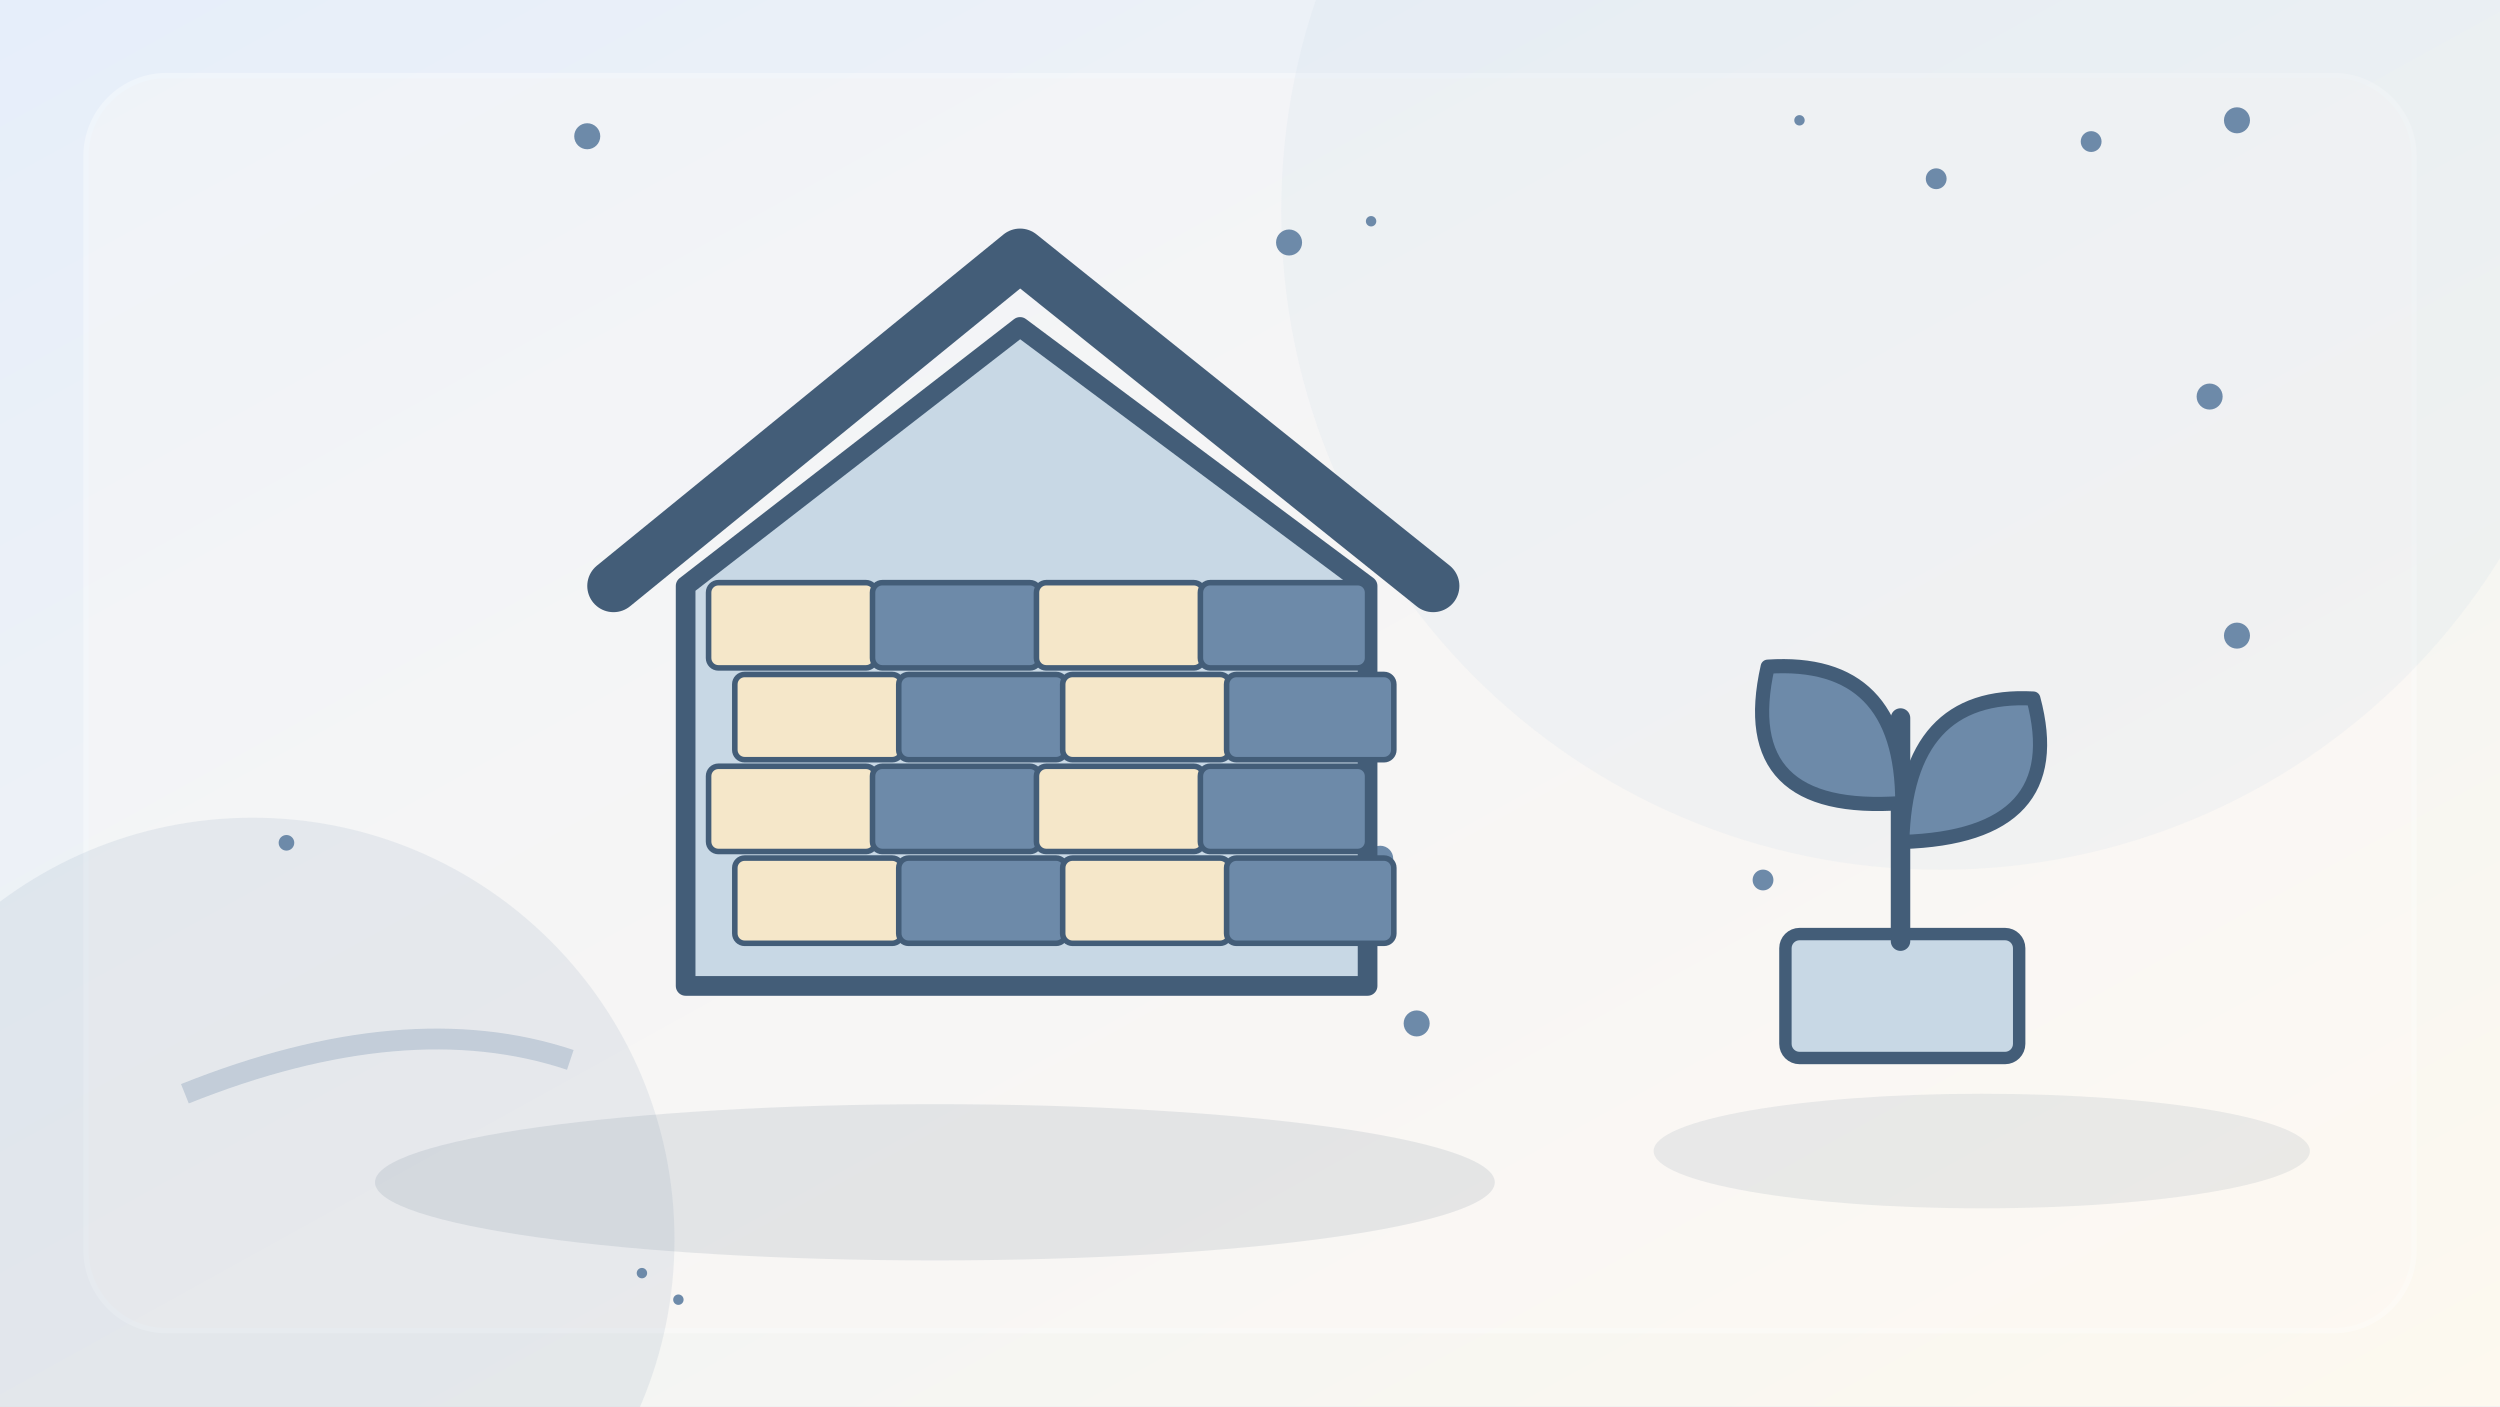
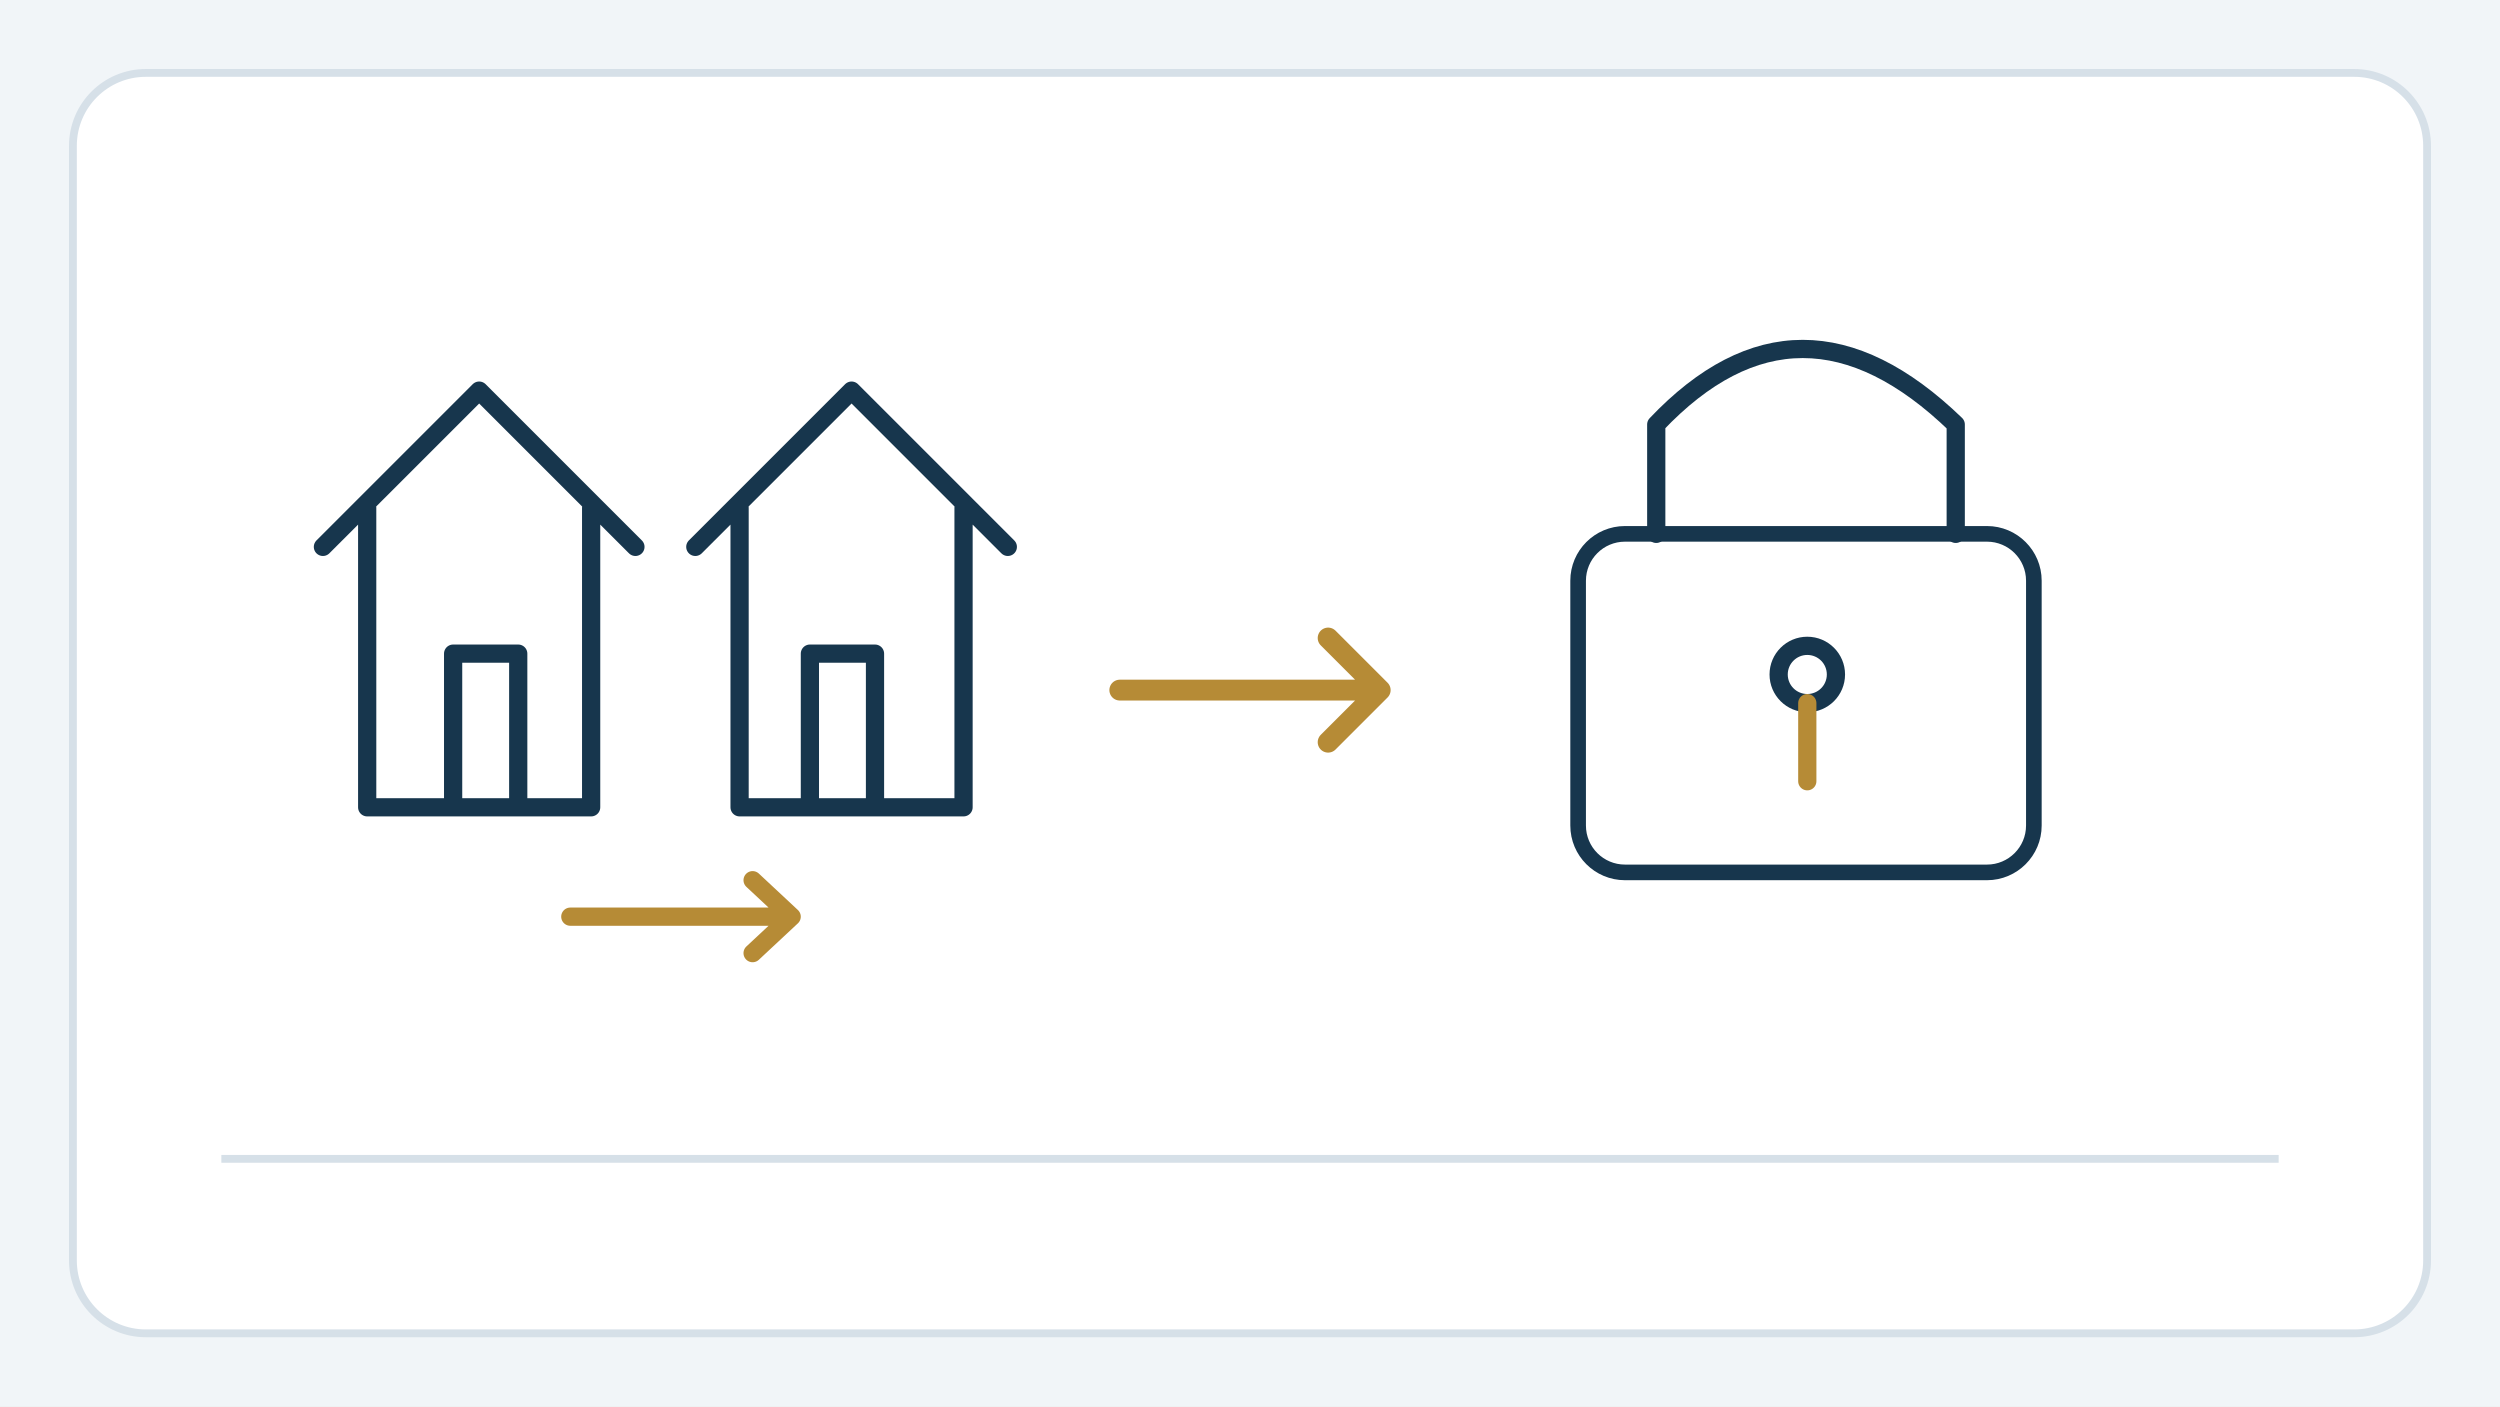
- <svg xmlns="http://www.w3.org/2000/svg" width="960" height="540" viewBox="0 0 960 540" role="img" aria-label="Autorska ilustracja: Wyjście na balkon i zasady domowe">
-   <defs>
-     <linearGradient id="background" x1="0" y1="0" x2="1" y2="1">
-       <stop offset="0" stop-color="#e6eefa" />
-       <stop offset="1" stop-color="#fdf9ef" />
-     </linearGradient>
-   </defs>
-   <rect width="960" height="540" fill="url(#background)" />
-   <rect x="33" y="29" width="894" height="482" rx="31" fill="#fffaf7" opacity=".35" stroke="#fff" stroke-width="2" />
-   <circle cx="745" cy="81" r="253" fill="#c8d8e5" opacity=".16" />
-   <circle cx="97" cy="476" r="162" fill="#6d8aa9" opacity=".12" />
-   <circle cx="225.5" cy="52.32" r="5" fill="#6d8aa9" stroke="none" stroke-width="4" />
-   <circle cx="260.5" cy="499.08" r="2" fill="#6d8aa9" stroke="none" stroke-width="4" />
-   <circle cx="848.5" cy="152.28" r="5" fill="#6d8aa9" stroke="none" stroke-width="4" />
-   <circle cx="803" cy="54.36" r="4" fill="#6d8aa9" stroke="none" stroke-width="4" />
-   <circle cx="246.5" cy="488.88" r="2" fill="#6d8aa9" stroke="none" stroke-width="4" />
-   <circle cx="743.5" cy="68.64" r="4" fill="#6d8aa9" stroke="none" stroke-width="4" />
-   <circle cx="530" cy="329.76" r="5" fill="#6d8aa9" stroke="none" stroke-width="4" />
-   <circle cx="859" cy="46.2" r="5" fill="#6d8aa9" stroke="none" stroke-width="4" />
-   <circle cx="526.5" cy="84.96" r="2" fill="#6d8aa9" stroke="none" stroke-width="4" />
-   <circle cx="110" cy="323.64" r="3" fill="#6d8aa9" stroke="none" stroke-width="4" />
-   <circle cx="677" cy="337.92" r="4" fill="#6d8aa9" stroke="none" stroke-width="4" />
-   <circle cx="495" cy="93.12" r="5" fill="#6d8aa9" stroke="none" stroke-width="4" />
-   <circle cx="544" cy="393" r="5" fill="#6d8aa9" stroke="none" stroke-width="4" />
-   <circle cx="859" cy="244.08" r="5" fill="#6d8aa9" stroke="none" stroke-width="4" />
-   <circle cx="691" cy="46.2" r="2" fill="#6d8aa9" stroke="none" stroke-width="4" />
-   <ellipse cx="359" cy="454" rx="215" ry="30" fill="#435d78" opacity=".12" />
-   <ellipse cx="761" cy="442" rx="126" ry="22" fill="#435d78" opacity=".10" />
-   <g transform="translate(189 50) scale(1.259)">
-     <path d="M37 139L161 38 287 139" fill="none" stroke="#435d78" stroke-width="16" stroke-linejoin="round" stroke-linecap="round" />
-     <path d="M59 139L161 60 267 139V261H59Z" fill="#c8d8e5" stroke="#435d78" stroke-width="6" stroke-linejoin="round" stroke-linecap="round" />
-     <rect x="66" y="138" width="51" height="26" rx="3" fill="#f5e7c9" stroke="#435d78" stroke-width="1.7" />
-     <rect x="116" y="138" width="51" height="26" rx="3" fill="#6d8aa9" stroke="#435d78" stroke-width="1.7" />
-     <rect x="166" y="138" width="51" height="26" rx="3" fill="#f5e7c9" stroke="#435d78" stroke-width="1.7" />
-     <rect x="216" y="138" width="51" height="26" rx="3" fill="#6d8aa9" stroke="#435d78" stroke-width="1.7" />
-     <rect x="74" y="166" width="51" height="26" rx="3" fill="#f5e7c9" stroke="#435d78" stroke-width="1.7" />
-     <rect x="124" y="166" width="51" height="26" rx="3" fill="#6d8aa9" stroke="#435d78" stroke-width="1.7" />
-     <rect x="174" y="166" width="51" height="26" rx="3" fill="#f5e7c9" stroke="#435d78" stroke-width="1.7" />
-     <rect x="224" y="166" width="51" height="26" rx="3" fill="#6d8aa9" stroke="#435d78" stroke-width="1.7" />
-     <rect x="66" y="194" width="51" height="26" rx="3" fill="#f5e7c9" stroke="#435d78" stroke-width="1.7" />
-     <rect x="116" y="194" width="51" height="26" rx="3" fill="#6d8aa9" stroke="#435d78" stroke-width="1.7" />
-     <rect x="166" y="194" width="51" height="26" rx="3" fill="#f5e7c9" stroke="#435d78" stroke-width="1.7" />
-     <rect x="216" y="194" width="51" height="26" rx="3" fill="#6d8aa9" stroke="#435d78" stroke-width="1.7" />
-     <rect x="74" y="222" width="51" height="26" rx="3" fill="#f5e7c9" stroke="#435d78" stroke-width="1.7" />
-     <rect x="124" y="222" width="51" height="26" rx="3" fill="#6d8aa9" stroke="#435d78" stroke-width="1.7" />
-     <rect x="174" y="222" width="51" height="26" rx="3" fill="#f5e7c9" stroke="#435d78" stroke-width="1.7" />
-     <rect x="224" y="222" width="51" height="26" rx="3" fill="#6d8aa9" stroke="#435d78" stroke-width="1.7" />
+ <svg xmlns="http://www.w3.org/2000/svg" width="960" height="540" viewBox="0 0 960 540" role="img" aria-label="Wyjście na balkon i zasady domowe — dwa domy i ochrona">
+   <rect width="960" height="540" fill="#f1f5f8" />
+   <rect x="28" y="28" width="904" height="484" rx="28" fill="#fff" stroke="#d6e0e8" stroke-width="3" />
+   <g transform="translate(89 85)">
+     <path d="M35 125L95 65L155 125 M52 110V225H138V110 M85 225V166H110V225 M178 125L238 65L298 125 M195 110V225H281V110 M222 225V166H247V225" fill="none" stroke="#17364d" stroke-width="7" stroke-linecap="round" stroke-linejoin="round" />
+     <path d="M130 267H215 M200 253L215 267L200 281" fill="none" stroke="#b68b36" stroke-width="7" stroke-linecap="round" stroke-linejoin="round" />
  </g>
-   <g transform="translate(621 222) scale(0.680)">
-     <rect x="95" y="201" width="132" height="70" rx="8" fill="#c8d8e5" stroke="#435d78" stroke-width="7" />
-     <path d="M160 205L160 79" stroke="#435d78" stroke-width="11" stroke-linecap="round" fill="none" />
-     <path d="M161 127q-95 7-76-77q76-5 76 77m0 22q95-3 74-81q-72-4-74 81" fill="#6d8aa9" stroke="#435d78" stroke-width="8" stroke-linejoin="round" stroke-linecap="round" />
+   <g transform="translate(536 85)">
+     <rect x="70" y="120" width="175" height="130" rx="18" fill="#fff" stroke="#17364d" stroke-width="6" />
+     <path d="M100 120V78Q155 20 215 78V120" fill="none" stroke="#17364d" stroke-width="7" stroke-linecap="round" stroke-linejoin="round" />
+     <circle cx="158" cy="174" r="11" fill="none" stroke="#17364d" stroke-width="7" />
+     <path d="M158 185V215" fill="none" stroke="#b68b36" stroke-width="7" stroke-linecap="round" stroke-linejoin="round" />
  </g>
-   <path d="M71 420q85-34 148-13" fill="none" stroke="#6d8aa9" opacity=".29" stroke-width="8" />
+   <path d="M430 265H530 M510 245L530 265L510 285" fill="none" stroke="#b68b36" stroke-width="8" stroke-linecap="round" stroke-linejoin="round" />
+   <path d="M85 445H875" fill="none" stroke="#d6e0e8" stroke-width="3" />
</svg>
